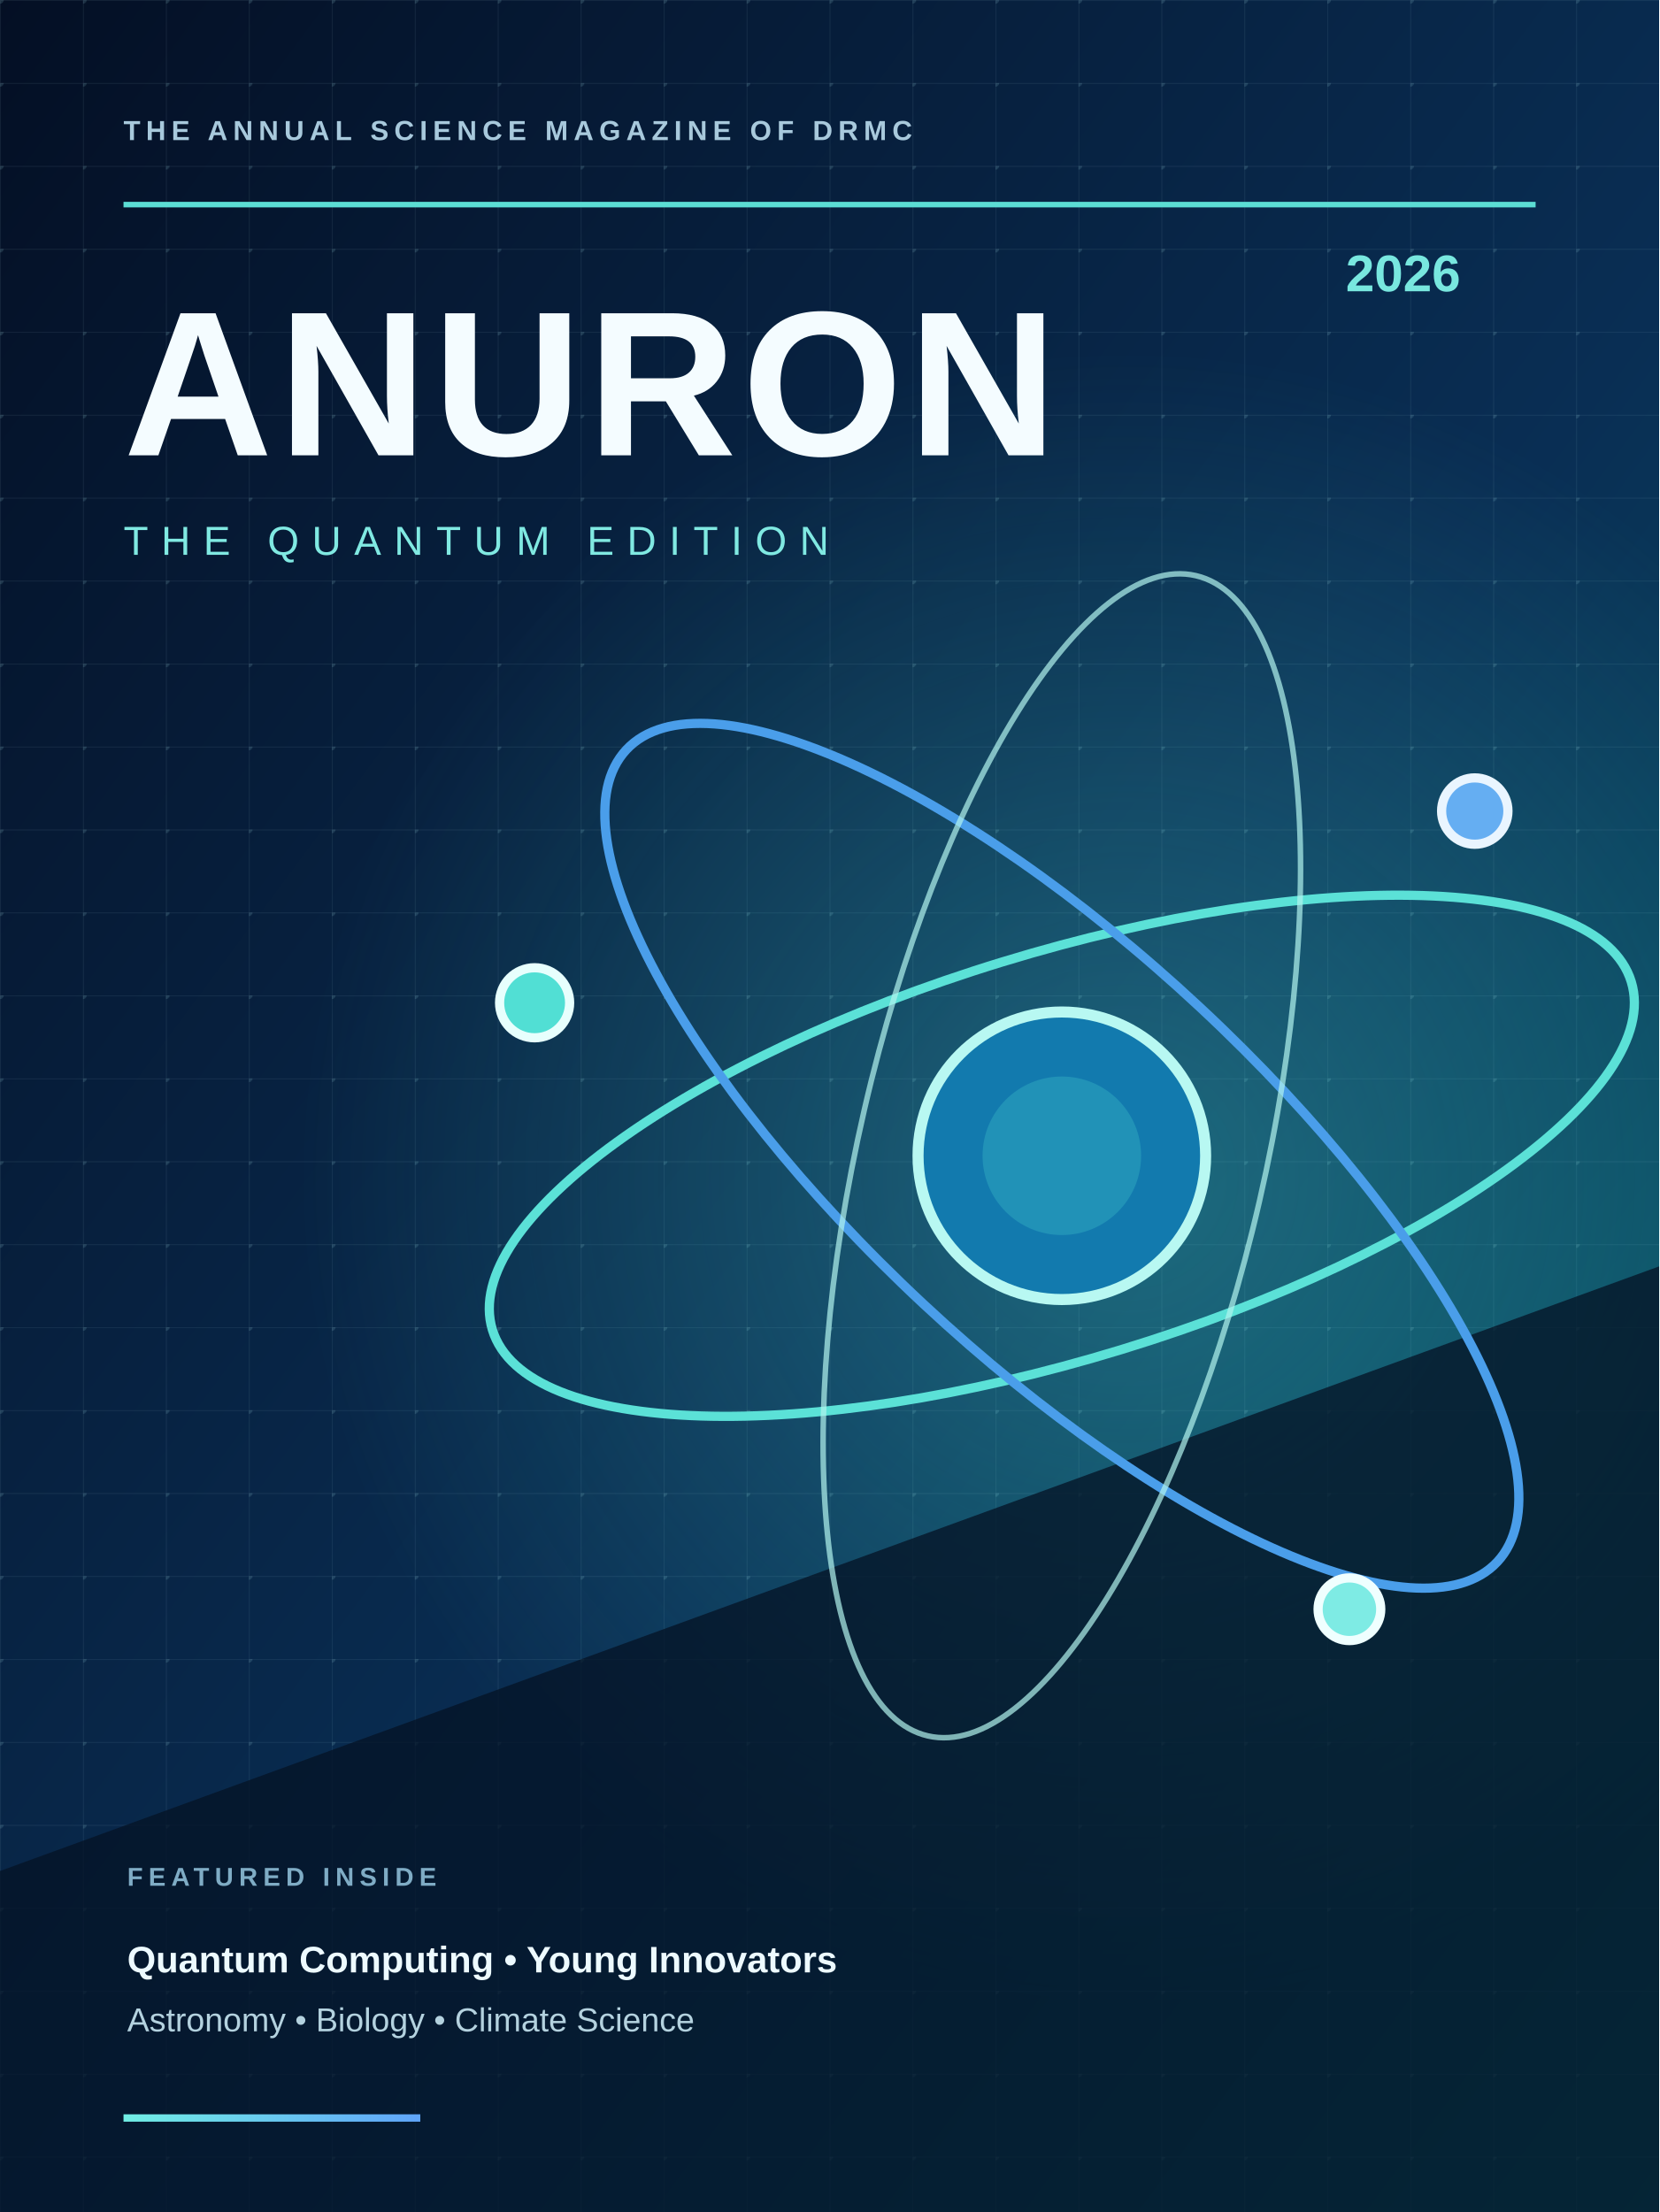
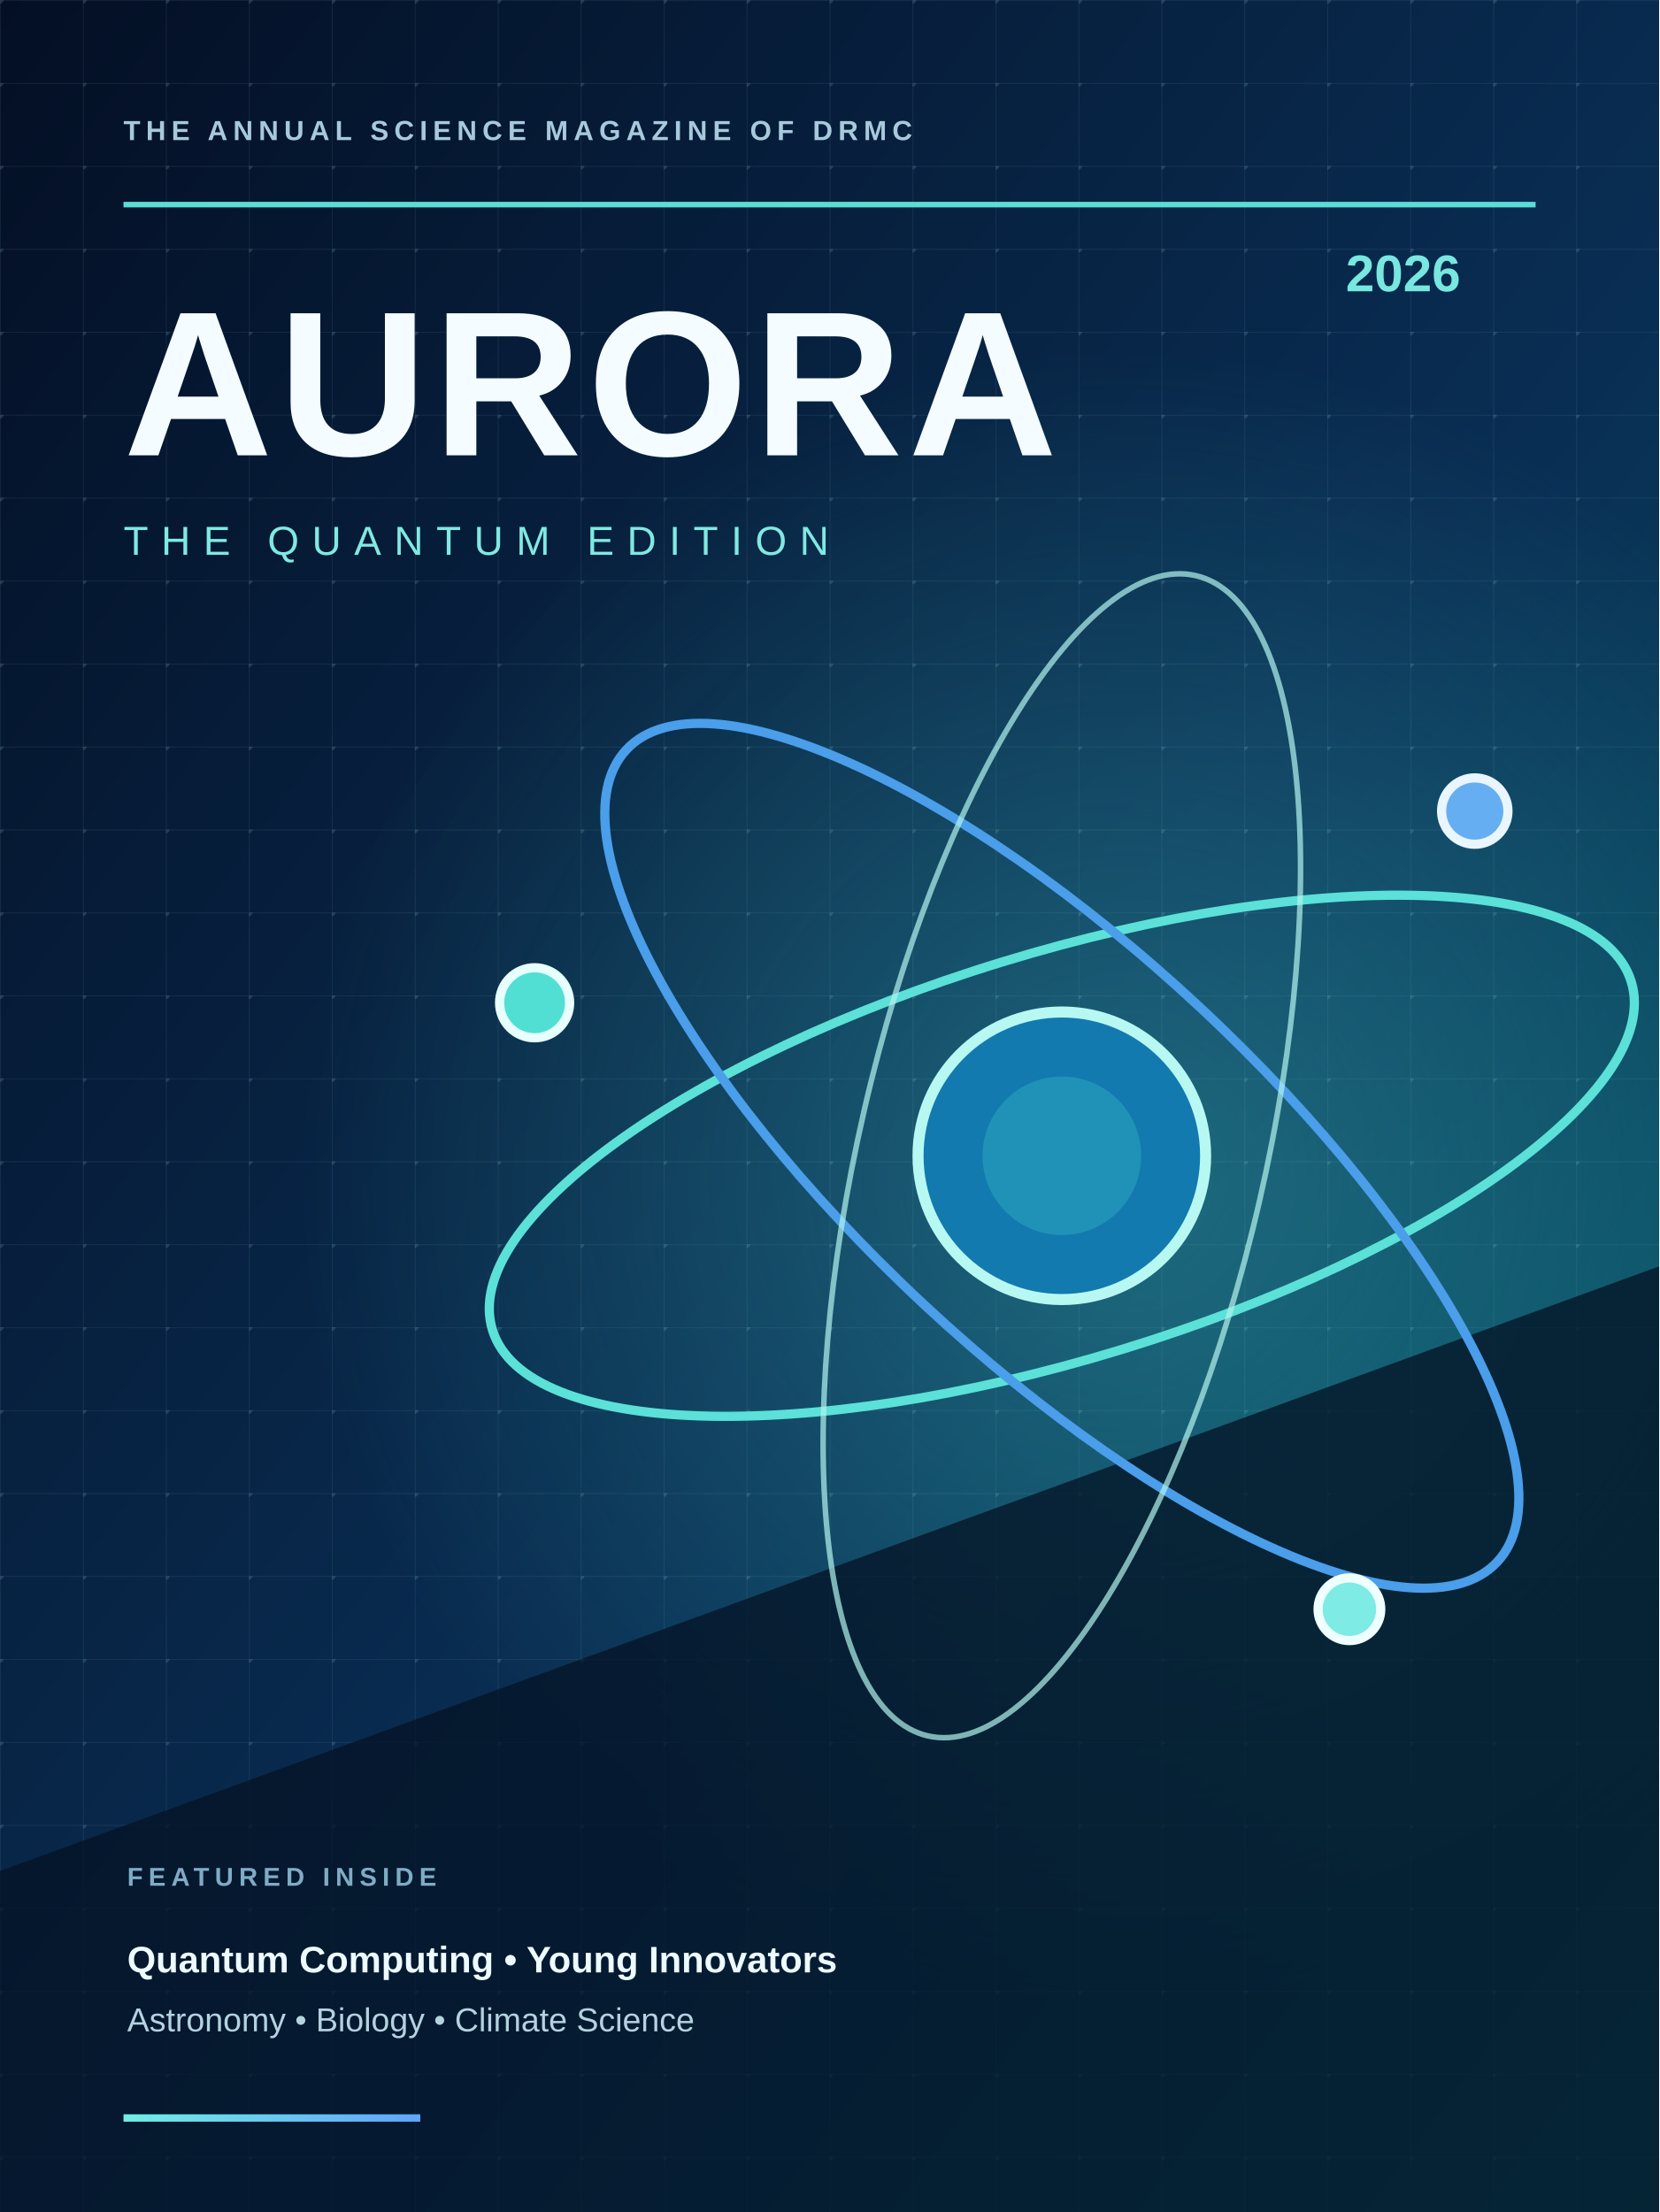
<svg xmlns="http://www.w3.org/2000/svg" width="900" height="1200" viewBox="0 0 900 1200" role="img" aria-labelledby="title desc">
  <defs>
    <linearGradient id="bg" x1="0" y1="0" x2="1" y2="1">
      <stop stop-color="#040f24" />
      <stop offset=".57" stop-color="#092e54" />
      <stop offset="1" stop-color="#07606b" />
    </linearGradient>
    <radialGradient id="halo">
      <stop stop-color="#49ded3" stop-opacity=".32" />
      <stop offset="1" stop-color="#49ded3" stop-opacity="0" />
    </radialGradient>
    <linearGradient id="ink" x1="0" y1="0" x2="1" y2="0">
      <stop stop-color="#71eee5" />
      <stop offset="1" stop-color="#60a5fa" />
    </linearGradient>
    <pattern id="grid" width="45" height="45" patternUnits="userSpaceOnUse">
      <path d="M45 0H0V45" fill="none" stroke="#b6d8e7" stroke-opacity=".08" />
      <circle r="2" fill="#a7e7ee" fill-opacity=".15" />
    </pattern>
  </defs>
  <rect width="900" height="1200" fill="url(#bg)" />
  <rect width="900" height="1200" fill="url(#grid)" />
  <circle cx="612" cy="639" r="455" fill="url(#halo)" />
  <path d="M0 1015 900 687v513H0Z" fill="#041326" fill-opacity=".76" />
  <g transform="translate(576 627)" fill="none" stroke-linecap="round">
    <ellipse rx="323" ry="110" transform="rotate(-17)" stroke="#5be1d7" stroke-width="5" />
    <ellipse rx="323" ry="110" transform="rotate(43)" stroke="#4a9eea" stroke-width="5" />
    <ellipse rx="323" ry="110" transform="rotate(103)" stroke="#b3f4ef" stroke-width="3" stroke-opacity=".7" />
    <circle r="78" fill="#127aae" stroke="#b8f8f2" stroke-width="6" />
    <circle r="43" fill="#53e0d5" fill-opacity=".24" />
    <circle cx="-286" cy="-83" r="19" fill="#51dfd4" stroke="#e7fffd" stroke-width="5" />
    <circle cx="224" cy="-187" r="18" fill="#65aef2" stroke="#e9f5ff" stroke-width="5" />
    <circle cx="156" cy="246" r="17" fill="#7eebe4" stroke="#efffff" stroke-width="5" />
  </g>
  <g transform="translate(67 76)" font-family="Arial, Helvetica, sans-serif">
    <text fill="#a8c9dc" font-size="15" font-weight="700" letter-spacing="3">THE ANNUAL SCIENCE MAGAZINE OF DRMC</text>
    <path d="M0 35h766" stroke="#5bddd4" stroke-width="3" />
-     <text y="171" fill="#f4fcff" font-size="112" font-weight="800" letter-spacing="3">ANURON</text>
+     <text y="171" fill="#f4fcff" font-size="112" font-weight="800" letter-spacing="3">AURORA</text>
    <text x="663" y="82" fill="#78e7df" font-size="28" font-weight="700">2026</text>
    <text y="225" fill="#80e9e2" font-size="22" letter-spacing="7">THE QUANTUM EDITION</text>
  </g>
  <g transform="translate(69 1023)" font-family="Arial, Helvetica, sans-serif">
    <text fill="#7facc5" font-size="14" font-weight="700" letter-spacing="3">FEATURED INSIDE</text>
    <text y="47" fill="#edfaff" font-size="20" font-weight="700">Quantum Computing • Young Innovators</text>
    <text y="79" fill="#b4d2df" font-size="18">Astronomy • Biology • Climate Science</text>
  </g>
  <rect x="67" y="1147" width="161" height="4" fill="url(#ink)" />
</svg>
